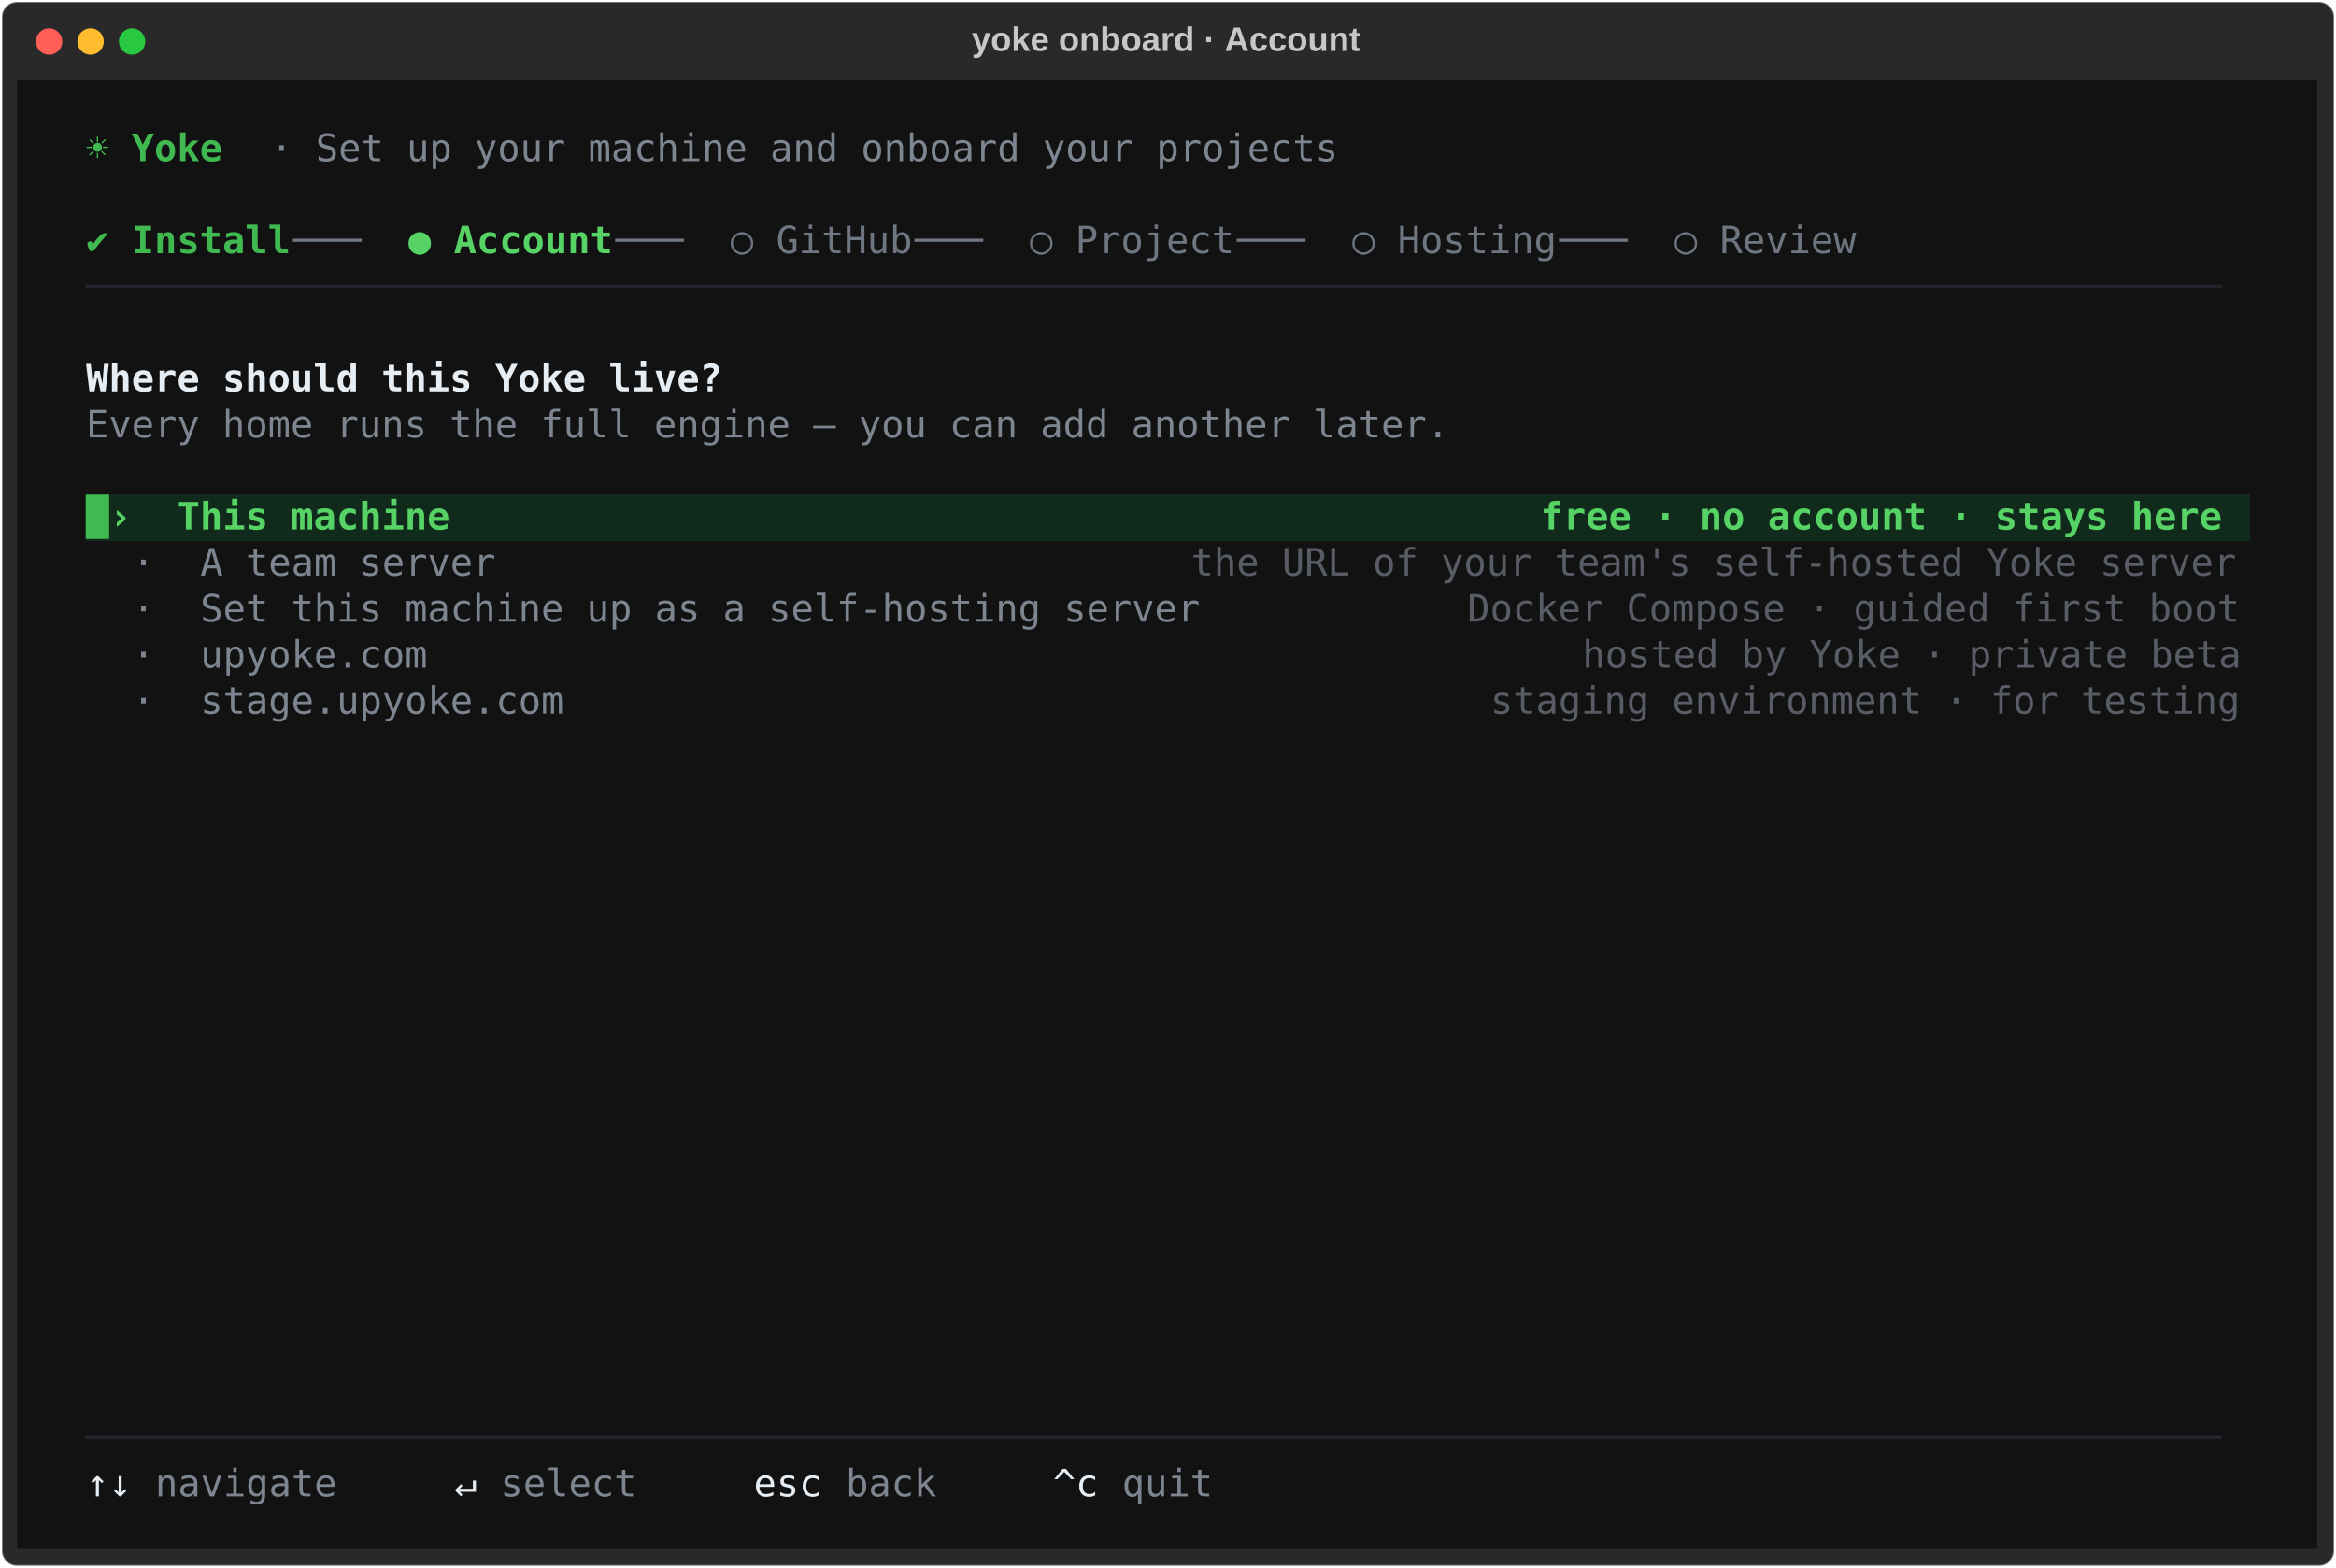
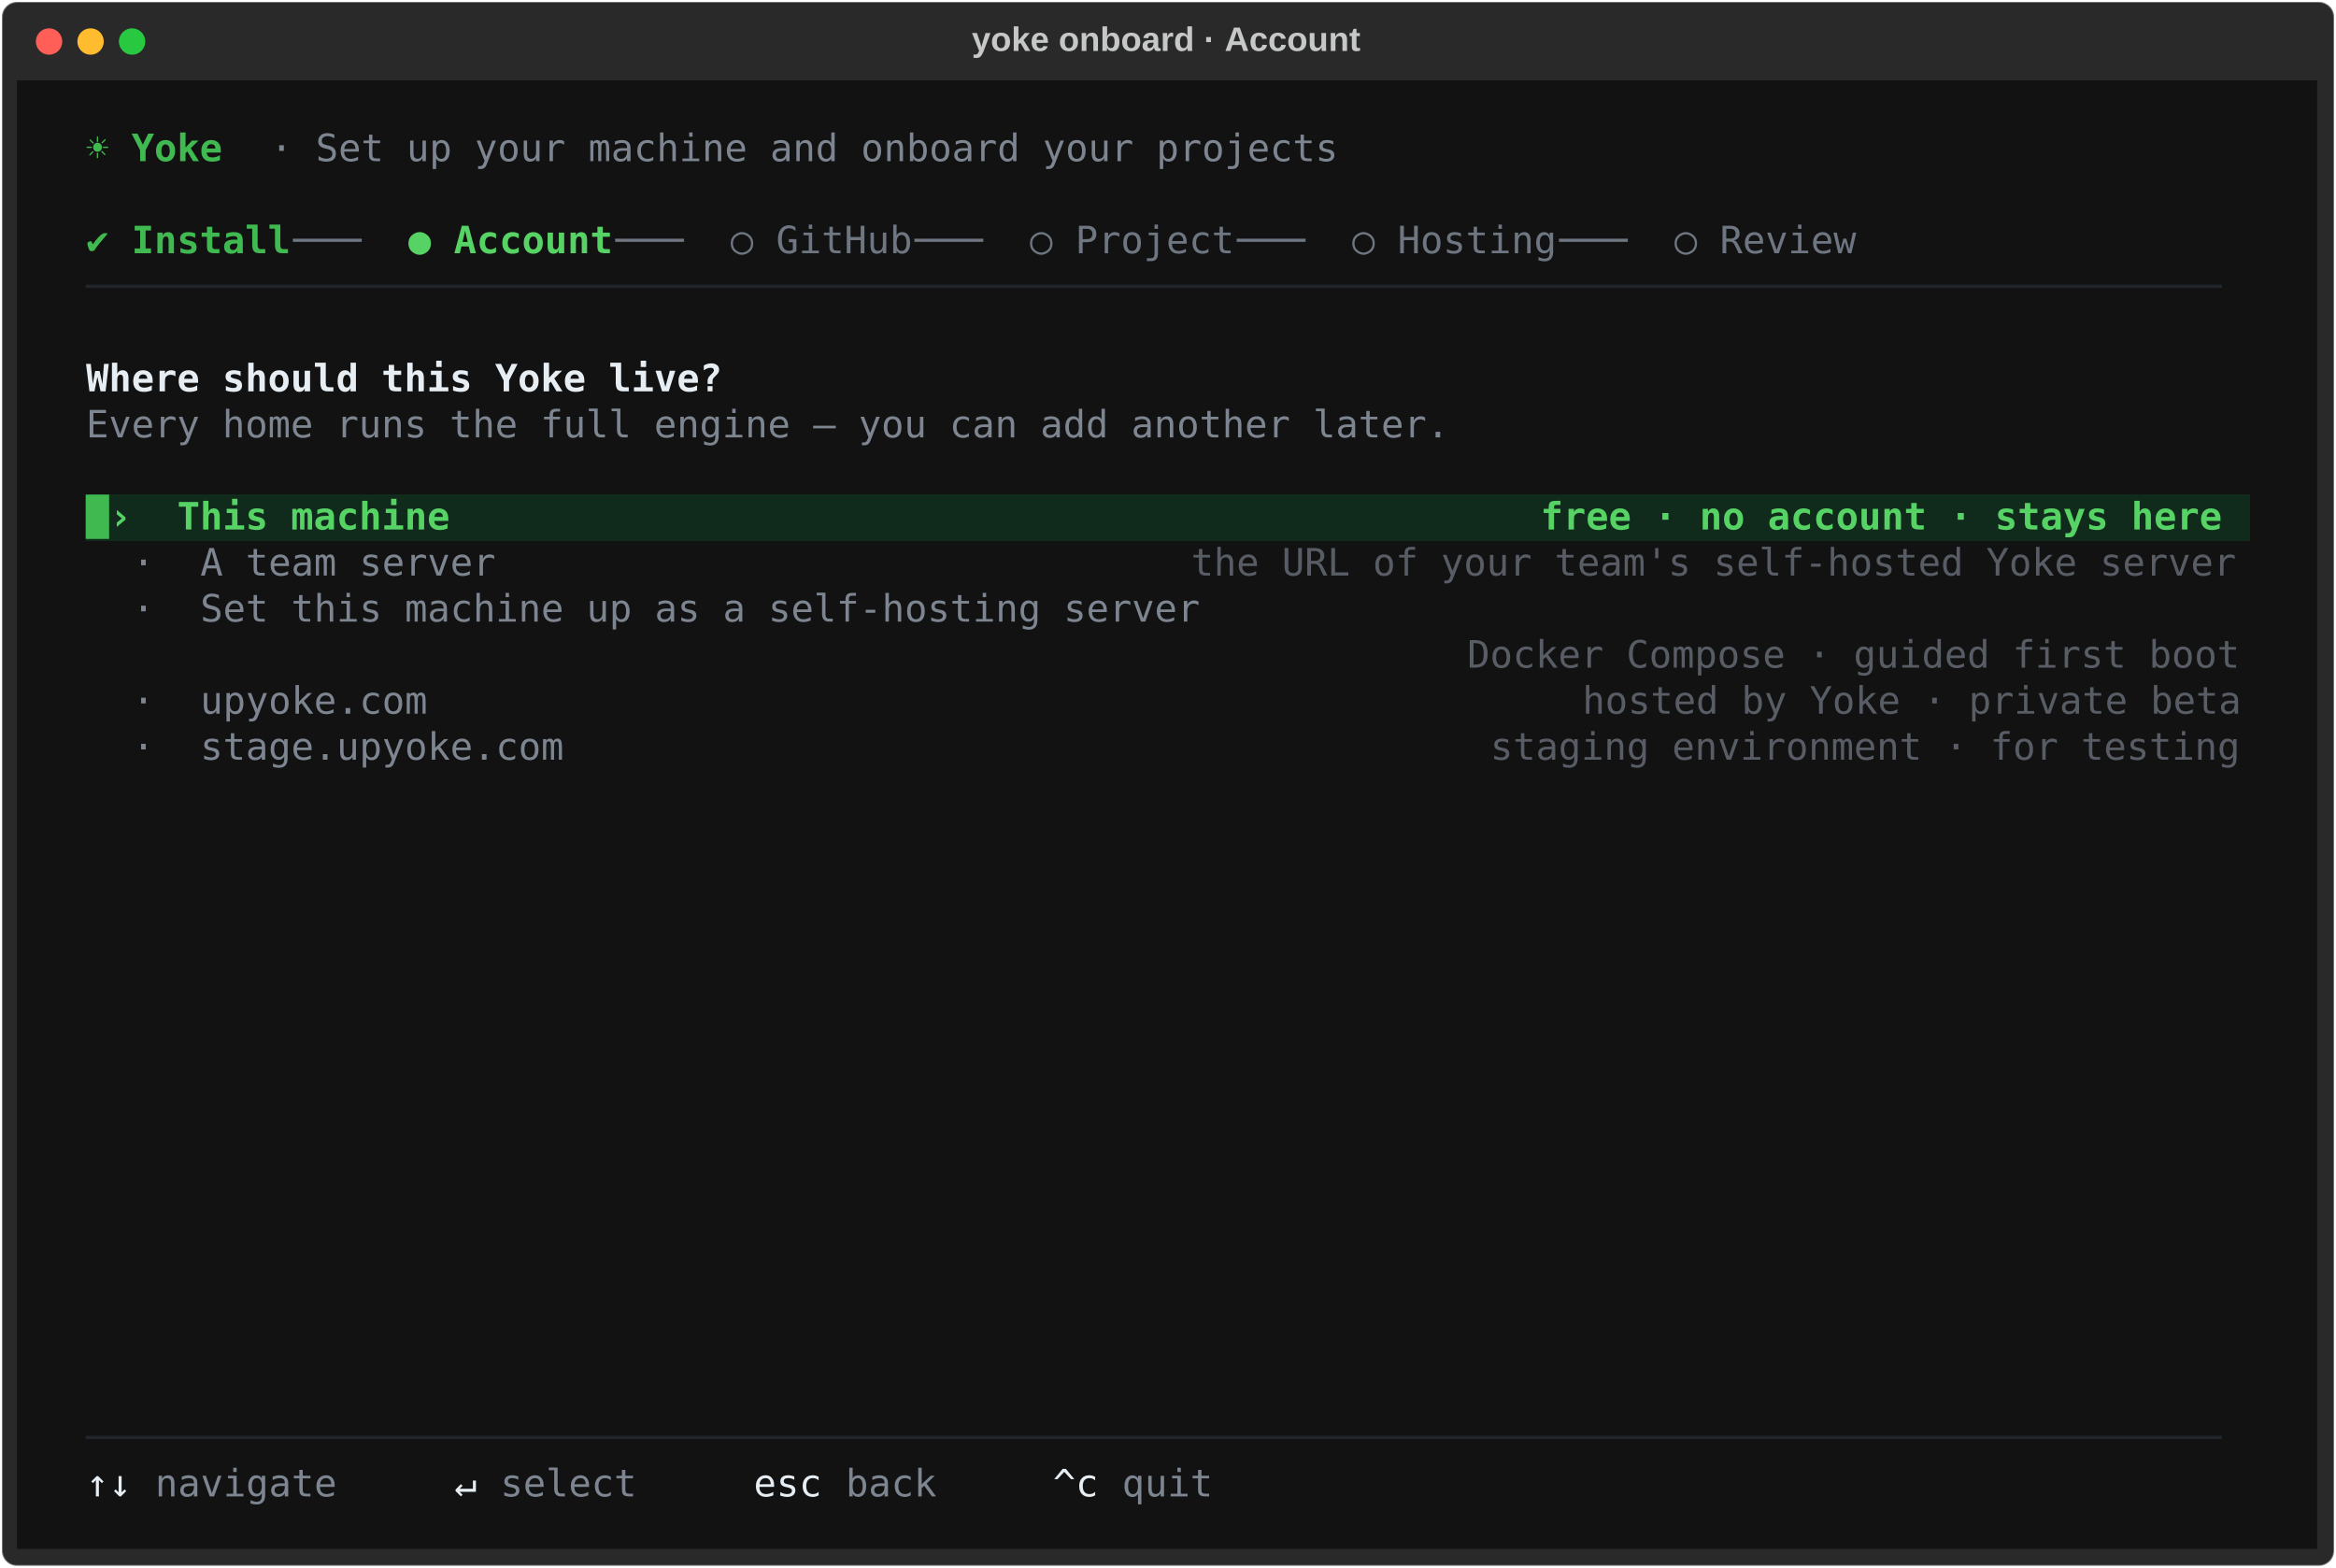
<svg xmlns="http://www.w3.org/2000/svg" class="rich-terminal" viewBox="0 0 1238 830.8">
  <style>

    @font-face {
        font-family: "Fira Code";
        src: local("FiraCode-Regular"),
                url("https://cdnjs.cloudflare.com/ajax/libs/firacode/{{VERSION}}/woff2/FiraCode-Regular.woff2") format("woff2"),
                url("https://cdnjs.cloudflare.com/ajax/libs/firacode/{{VERSION}}/woff/FiraCode-Regular.woff") format("woff");
        font-style: normal;
        font-weight: 400;
    }
    @font-face {
        font-family: "Fira Code";
        src: local("FiraCode-Bold"),
                url("https://cdnjs.cloudflare.com/ajax/libs/firacode/{{VERSION}}/woff2/FiraCode-Bold.woff2") format("woff2"),
                url("https://cdnjs.cloudflare.com/ajax/libs/firacode/{{VERSION}}/woff/FiraCode-Bold.woff") format("woff");
        font-style: bold;
        font-weight: 700;
    }

    .terminal-YOKE-matrix {
        font-family: Fira Code, monospace;
        font-size: 20px;
        line-height: 24.4px;
        font-variant-east-asian: full-width;
    }

    .terminal-YOKE-title {
        font-size: 18px;
        font-weight: bold;
        font-family: arial;
    }

.terminal-YOKE-r2 { fill: #3fb950;font-weight: bold }
.terminal-YOKE-r3 { fill: #e6edf3 }
.terminal-YOKE-r4 { fill: #7d8590 }
.terminal-YOKE-r5 { fill: #6e7681 }
.terminal-YOKE-r6 { fill: #56d364;font-weight: bold }
.terminal-YOKE-r7 { fill: #21262d }
.terminal-YOKE-r8 { fill: #e6edf3;font-weight: bold }
.terminal-YOKE-r9 { fill: #3fb950 }
.terminal-YOKE-r11 { fill: #585d65 }
    </style>
  <defs>
    <clipPath id="terminal-YOKE-clip-terminal">
      <rect x="0" y="0" width="1219.0" height="779.8" />
    </clipPath>
    <clipPath id="terminal-YOKE-line-0">
      <rect x="0" y="1.5" width="1220" height="24.65" />
    </clipPath>
    <clipPath id="terminal-YOKE-line-1">
      <rect x="0" y="25.9" width="1220" height="24.65" />
    </clipPath>
    <clipPath id="terminal-YOKE-line-2">
      <rect x="0" y="50.3" width="1220" height="24.65" />
    </clipPath>
    <clipPath id="terminal-YOKE-line-3">
      <rect x="0" y="74.7" width="1220" height="24.65" />
    </clipPath>
    <clipPath id="terminal-YOKE-line-4">
      <rect x="0" y="99.1" width="1220" height="24.65" />
    </clipPath>
    <clipPath id="terminal-YOKE-line-5">
      <rect x="0" y="123.5" width="1220" height="24.65" />
    </clipPath>
    <clipPath id="terminal-YOKE-line-6">
      <rect x="0" y="147.9" width="1220" height="24.65" />
    </clipPath>
    <clipPath id="terminal-YOKE-line-7">
      <rect x="0" y="172.3" width="1220" height="24.65" />
    </clipPath>
    <clipPath id="terminal-YOKE-line-8">
      <rect x="0" y="196.7" width="1220" height="24.65" />
    </clipPath>
    <clipPath id="terminal-YOKE-line-9">
      <rect x="0" y="221.1" width="1220" height="24.65" />
    </clipPath>
    <clipPath id="terminal-YOKE-line-10">
      <rect x="0" y="245.5" width="1220" height="24.65" />
    </clipPath>
    <clipPath id="terminal-YOKE-line-11">
      <rect x="0" y="269.9" width="1220" height="24.65" />
    </clipPath>
    <clipPath id="terminal-YOKE-line-12">
      <rect x="0" y="294.3" width="1220" height="24.65" />
    </clipPath>
    <clipPath id="terminal-YOKE-line-13">
      <rect x="0" y="318.7" width="1220" height="24.65" />
    </clipPath>
    <clipPath id="terminal-YOKE-line-14">
      <rect x="0" y="343.1" width="1220" height="24.65" />
    </clipPath>
    <clipPath id="terminal-YOKE-line-15">
      <rect x="0" y="367.5" width="1220" height="24.65" />
    </clipPath>
    <clipPath id="terminal-YOKE-line-16">
      <rect x="0" y="391.9" width="1220" height="24.65" />
    </clipPath>
    <clipPath id="terminal-YOKE-line-17">
      <rect x="0" y="416.3" width="1220" height="24.65" />
    </clipPath>
    <clipPath id="terminal-YOKE-line-18">
      <rect x="0" y="440.7" width="1220" height="24.65" />
    </clipPath>
    <clipPath id="terminal-YOKE-line-19">
      <rect x="0" y="465.1" width="1220" height="24.65" />
    </clipPath>
    <clipPath id="terminal-YOKE-line-20">
      <rect x="0" y="489.5" width="1220" height="24.65" />
    </clipPath>
    <clipPath id="terminal-YOKE-line-21">
      <rect x="0" y="513.9" width="1220" height="24.65" />
    </clipPath>
    <clipPath id="terminal-YOKE-line-22">
      <rect x="0" y="538.3" width="1220" height="24.65" />
    </clipPath>
    <clipPath id="terminal-YOKE-line-23">
      <rect x="0" y="562.7" width="1220" height="24.65" />
    </clipPath>
    <clipPath id="terminal-YOKE-line-24">
      <rect x="0" y="587.1" width="1220" height="24.65" />
    </clipPath>
    <clipPath id="terminal-YOKE-line-25">
      <rect x="0" y="611.5" width="1220" height="24.65" />
    </clipPath>
    <clipPath id="terminal-YOKE-line-26">
      <rect x="0" y="635.9" width="1220" height="24.65" />
    </clipPath>
    <clipPath id="terminal-YOKE-line-27">
      <rect x="0" y="660.3" width="1220" height="24.65" />
    </clipPath>
    <clipPath id="terminal-YOKE-line-28">
      <rect x="0" y="684.7" width="1220" height="24.65" />
    </clipPath>
    <clipPath id="terminal-YOKE-line-29">
      <rect x="0" y="709.1" width="1220" height="24.65" />
    </clipPath>
    <clipPath id="terminal-YOKE-line-30">
      <rect x="0" y="733.5" width="1220" height="24.65" />
    </clipPath>
  </defs>
  <rect fill="#292929" stroke="rgba(255,255,255,0.35)" stroke-width="1" x="1" y="1" width="1236" height="828.8" rx="8" />
  <text class="terminal-YOKE-title" fill="#c5c8c6" text-anchor="middle" x="618" y="27">yoke onboard · Account</text>
  <g transform="translate(26,22)">
    <circle cx="0" cy="0" r="7" fill="#ff5f57" />
    <circle cx="22" cy="0" r="7" fill="#febc2e" />
    <circle cx="44" cy="0" r="7" fill="#28c840" />
  </g>
  <g transform="translate(9, 41)" clip-path="url(#terminal-YOKE-clip-terminal)">
    <rect fill="#121212" x="0" y="1.5" width="1220" height="24.65" shape-rendering="crispEdges" />
    <rect fill="#121212" x="0" y="25.9" width="36.6" height="24.65" shape-rendering="crispEdges" />
    <rect fill="#121212" x="36.6" y="25.9" width="73.2" height="24.65" shape-rendering="crispEdges" />
    <rect fill="#121212" x="109.8" y="25.9" width="24.4" height="24.65" shape-rendering="crispEdges" />
    <rect fill="#121212" x="134.2" y="25.9" width="573.4" height="24.65" shape-rendering="crispEdges" />
    <rect fill="#121212" x="707.6" y="25.9" width="512.4" height="24.65" shape-rendering="crispEdges" />
    <rect fill="#121212" x="0" y="50.3" width="1220" height="24.65" shape-rendering="crispEdges" />
    <rect fill="#121212" x="0" y="74.7" width="36.6" height="24.65" shape-rendering="crispEdges" />
    <rect fill="#121212" x="36.6" y="74.7" width="109.8" height="24.65" shape-rendering="crispEdges" />
    <rect fill="#121212" x="146.4" y="74.7" width="61" height="24.65" shape-rendering="crispEdges" />
    <rect fill="#121212" x="207.4" y="74.7" width="109.8" height="24.65" shape-rendering="crispEdges" />
    <rect fill="#121212" x="317.2" y="74.7" width="61" height="24.65" shape-rendering="crispEdges" />
    <rect fill="#121212" x="378.2" y="74.7" width="97.6" height="24.65" shape-rendering="crispEdges" />
    <rect fill="#121212" x="475.8" y="74.7" width="61" height="24.65" shape-rendering="crispEdges" />
    <rect fill="#121212" x="536.8" y="74.7" width="109.8" height="24.65" shape-rendering="crispEdges" />
    <rect fill="#121212" x="646.6" y="74.7" width="61" height="24.65" shape-rendering="crispEdges" />
    <rect fill="#121212" x="707.6" y="74.7" width="109.8" height="24.65" shape-rendering="crispEdges" />
    <rect fill="#121212" x="817.4" y="74.7" width="61" height="24.65" shape-rendering="crispEdges" />
    <rect fill="#121212" x="878.4" y="74.7" width="97.6" height="24.65" shape-rendering="crispEdges" />
    <rect fill="#121212" x="976" y="74.7" width="244" height="24.65" shape-rendering="crispEdges" />
    <rect fill="#121212" x="0" y="99.1" width="36.6" height="24.65" shape-rendering="crispEdges" />
    <rect fill="#121212" x="36.6" y="99.1" width="1146.8" height="24.65" shape-rendering="crispEdges" />
    <rect fill="#121212" x="1183.4" y="99.1" width="36.6" height="24.65" shape-rendering="crispEdges" />
    <rect fill="#121212" x="0" y="123.5" width="1220" height="24.65" shape-rendering="crispEdges" />
    <rect fill="#121212" x="0" y="147.9" width="36.6" height="24.65" shape-rendering="crispEdges" />
    <rect fill="#121212" x="36.6" y="147.9" width="341.6" height="24.65" shape-rendering="crispEdges" />
    <rect fill="#121212" x="378.2" y="147.9" width="841.8" height="24.65" shape-rendering="crispEdges" />
    <rect fill="#121212" x="0" y="172.3" width="36.6" height="24.65" shape-rendering="crispEdges" />
    <rect fill="#121212" x="36.6" y="172.3" width="732" height="24.65" shape-rendering="crispEdges" />
    <rect fill="#121212" x="768.6" y="172.3" width="414.8" height="24.65" shape-rendering="crispEdges" />
    <rect fill="#121212" x="1183.4" y="172.3" width="36.6" height="24.65" shape-rendering="crispEdges" />
    <rect fill="#121212" x="0" y="196.7" width="36.6" height="24.65" shape-rendering="crispEdges" />
    <rect fill="#121212" x="36.6" y="196.7" width="0" height="24.65" shape-rendering="crispEdges" />
    <rect fill="#121212" x="36.6" y="196.7" width="1183.4" height="24.65" shape-rendering="crispEdges" />
    <rect fill="#121212" x="0" y="221.1" width="36.6" height="24.65" shape-rendering="crispEdges" />
    <rect fill="#102a1c" x="36.6" y="221.1" width="12.2" height="24.65" shape-rendering="crispEdges" />
    <rect fill="#102a1c" x="48.8" y="221.1" width="1134.6" height="24.65" shape-rendering="crispEdges" />
    <rect fill="#121212" x="1183.4" y="221.1" width="36.6" height="24.65" shape-rendering="crispEdges" />
    <rect fill="#121212" x="0" y="245.5" width="36.6" height="24.65" shape-rendering="crispEdges" />
    <rect fill="#121212" x="36.6" y="245.5" width="12.2" height="24.65" shape-rendering="crispEdges" />
    <rect fill="#121212" x="48.8" y="245.5" width="12.2" height="24.65" shape-rendering="crispEdges" />
    <rect fill="#121212" x="61" y="245.5" width="561.2" height="24.65" shape-rendering="crispEdges" />
    <rect fill="#121212" x="622.2" y="245.5" width="561.2" height="24.65" shape-rendering="crispEdges" />
    <rect fill="#121212" x="1183.4" y="245.5" width="36.6" height="24.65" shape-rendering="crispEdges" />
    <rect fill="#121212" x="0" y="269.9" width="36.6" height="24.65" shape-rendering="crispEdges" />
    <rect fill="#121212" x="36.6" y="269.9" width="12.2" height="24.65" shape-rendering="crispEdges" />
    <rect fill="#121212" x="48.8" y="269.9" width="12.2" height="24.65" shape-rendering="crispEdges" />
-     <rect fill="#121212" x="61" y="269.9" width="707.6" height="24.65" shape-rendering="crispEdges" />
-     <rect fill="#121212" x="768.6" y="269.9" width="414.8" height="24.65" shape-rendering="crispEdges" />
+     <rect fill="#121212" x="61" y="269.9" width="573.4" height="24.65" shape-rendering="crispEdges" />
+     <rect fill="#121212" x="634.4" y="269.9" width="549" height="24.65" shape-rendering="crispEdges" />
    <rect fill="#121212" x="1183.4" y="269.9" width="36.6" height="24.65" shape-rendering="crispEdges" />
    <rect fill="#121212" x="0" y="294.3" width="36.6" height="24.65" shape-rendering="crispEdges" />
    <rect fill="#121212" x="36.6" y="294.3" width="12.2" height="24.65" shape-rendering="crispEdges" />
    <rect fill="#121212" x="48.8" y="294.3" width="12.2" height="24.65" shape-rendering="crispEdges" />
-     <rect fill="#121212" x="61" y="294.3" width="768.6" height="24.65" shape-rendering="crispEdges" />
-     <rect fill="#121212" x="829.6" y="294.3" width="353.8" height="24.65" shape-rendering="crispEdges" />
+     <rect fill="#121212" x="61" y="294.3" width="707.6" height="24.65" shape-rendering="crispEdges" />
+     <rect fill="#121212" x="768.6" y="294.3" width="414.8" height="24.65" shape-rendering="crispEdges" />
    <rect fill="#121212" x="1183.4" y="294.3" width="36.6" height="24.65" shape-rendering="crispEdges" />
    <rect fill="#121212" x="0" y="318.7" width="36.6" height="24.65" shape-rendering="crispEdges" />
    <rect fill="#121212" x="36.6" y="318.7" width="12.2" height="24.65" shape-rendering="crispEdges" />
    <rect fill="#121212" x="48.8" y="318.7" width="12.2" height="24.65" shape-rendering="crispEdges" />
-     <rect fill="#121212" x="61" y="318.7" width="719.8" height="24.65" shape-rendering="crispEdges" />
-     <rect fill="#121212" x="780.8" y="318.7" width="402.6" height="24.65" shape-rendering="crispEdges" />
+     <rect fill="#121212" x="61" y="318.7" width="768.6" height="24.65" shape-rendering="crispEdges" />
+     <rect fill="#121212" x="829.6" y="318.7" width="353.8" height="24.65" shape-rendering="crispEdges" />
    <rect fill="#121212" x="1183.4" y="318.7" width="36.6" height="24.65" shape-rendering="crispEdges" />
    <rect fill="#121212" x="0" y="343.1" width="36.6" height="24.65" shape-rendering="crispEdges" />
-     <rect fill="#121212" x="36.6" y="343.1" width="1183.4" height="24.65" shape-rendering="crispEdges" />
+     <rect fill="#121212" x="36.6" y="343.1" width="12.2" height="24.65" shape-rendering="crispEdges" />
+     <rect fill="#121212" x="48.8" y="343.1" width="12.2" height="24.65" shape-rendering="crispEdges" />
+     <rect fill="#121212" x="61" y="343.1" width="719.8" height="24.65" shape-rendering="crispEdges" />
+     <rect fill="#121212" x="780.8" y="343.1" width="402.6" height="24.65" shape-rendering="crispEdges" />
+     <rect fill="#121212" x="1183.4" y="343.1" width="36.6" height="24.65" shape-rendering="crispEdges" />
    <rect fill="#121212" x="0" y="367.5" width="36.6" height="24.65" shape-rendering="crispEdges" />
    <rect fill="#121212" x="36.6" y="367.5" width="1183.4" height="24.65" shape-rendering="crispEdges" />
    <rect fill="#121212" x="0" y="391.9" width="36.6" height="24.65" shape-rendering="crispEdges" />
    <rect fill="#121212" x="36.6" y="391.9" width="1183.4" height="24.65" shape-rendering="crispEdges" />
    <rect fill="#121212" x="0" y="416.3" width="36.6" height="24.65" shape-rendering="crispEdges" />
    <rect fill="#121212" x="36.6" y="416.3" width="1183.4" height="24.65" shape-rendering="crispEdges" />
    <rect fill="#121212" x="0" y="440.7" width="36.6" height="24.65" shape-rendering="crispEdges" />
    <rect fill="#121212" x="36.6" y="440.7" width="1183.4" height="24.65" shape-rendering="crispEdges" />
    <rect fill="#121212" x="0" y="465.1" width="36.6" height="24.65" shape-rendering="crispEdges" />
    <rect fill="#121212" x="36.6" y="465.1" width="1183.4" height="24.65" shape-rendering="crispEdges" />
    <rect fill="#121212" x="0" y="489.5" width="36.6" height="24.65" shape-rendering="crispEdges" />
    <rect fill="#121212" x="36.6" y="489.5" width="1183.4" height="24.65" shape-rendering="crispEdges" />
    <rect fill="#121212" x="0" y="513.9" width="36.6" height="24.65" shape-rendering="crispEdges" />
    <rect fill="#121212" x="36.6" y="513.9" width="1183.4" height="24.65" shape-rendering="crispEdges" />
    <rect fill="#121212" x="0" y="538.3" width="36.6" height="24.65" shape-rendering="crispEdges" />
    <rect fill="#121212" x="36.6" y="538.3" width="1183.4" height="24.65" shape-rendering="crispEdges" />
    <rect fill="#121212" x="0" y="562.7" width="36.6" height="24.65" shape-rendering="crispEdges" />
    <rect fill="#121212" x="36.6" y="562.7" width="1183.4" height="24.65" shape-rendering="crispEdges" />
    <rect fill="#121212" x="0" y="587.1" width="36.6" height="24.65" shape-rendering="crispEdges" />
    <rect fill="#121212" x="36.6" y="587.1" width="1183.4" height="24.65" shape-rendering="crispEdges" />
    <rect fill="#121212" x="0" y="611.5" width="36.6" height="24.65" shape-rendering="crispEdges" />
    <rect fill="#121212" x="36.6" y="611.5" width="1183.4" height="24.65" shape-rendering="crispEdges" />
    <rect fill="#121212" x="0" y="635.9" width="36.6" height="24.65" shape-rendering="crispEdges" />
    <rect fill="#121212" x="36.6" y="635.9" width="1183.4" height="24.65" shape-rendering="crispEdges" />
    <rect fill="#121212" x="0" y="660.3" width="36.6" height="24.65" shape-rendering="crispEdges" />
    <rect fill="#121212" x="36.6" y="660.3" width="1183.4" height="24.65" shape-rendering="crispEdges" />
    <rect fill="#121212" x="0" y="684.7" width="36.6" height="24.65" shape-rendering="crispEdges" />
    <rect fill="#121212" x="36.6" y="684.7" width="1183.4" height="24.65" shape-rendering="crispEdges" />
    <rect fill="#121212" x="0" y="709.1" width="36.6" height="24.65" shape-rendering="crispEdges" />
    <rect fill="#121212" x="36.6" y="709.1" width="1146.8" height="24.65" shape-rendering="crispEdges" />
    <rect fill="#121212" x="1183.4" y="709.1" width="36.6" height="24.65" shape-rendering="crispEdges" />
    <rect fill="#121212" x="0" y="733.5" width="36.6" height="24.65" shape-rendering="crispEdges" />
    <rect fill="#121212" x="36.6" y="733.5" width="24.4" height="24.65" shape-rendering="crispEdges" />
    <rect fill="#121212" x="61" y="733.5" width="12.2" height="24.65" shape-rendering="crispEdges" />
    <rect fill="#121212" x="73.2" y="733.5" width="97.6" height="24.65" shape-rendering="crispEdges" />
    <rect fill="#121212" x="170.8" y="733.5" width="61" height="24.65" shape-rendering="crispEdges" />
    <rect fill="#121212" x="231.8" y="733.5" width="12.2" height="24.65" shape-rendering="crispEdges" />
    <rect fill="#121212" x="244" y="733.5" width="12.2" height="24.65" shape-rendering="crispEdges" />
    <rect fill="#121212" x="256.2" y="733.5" width="73.2" height="24.65" shape-rendering="crispEdges" />
    <rect fill="#121212" x="329.4" y="733.5" width="61" height="24.65" shape-rendering="crispEdges" />
    <rect fill="#121212" x="390.4" y="733.5" width="36.6" height="24.65" shape-rendering="crispEdges" />
    <rect fill="#121212" x="427" y="733.5" width="12.2" height="24.65" shape-rendering="crispEdges" />
    <rect fill="#121212" x="439.2" y="733.5" width="48.8" height="24.65" shape-rendering="crispEdges" />
    <rect fill="#121212" x="488" y="733.5" width="61" height="24.65" shape-rendering="crispEdges" />
    <rect fill="#121212" x="549" y="733.5" width="24.4" height="24.65" shape-rendering="crispEdges" />
    <rect fill="#121212" x="573.4" y="733.5" width="12.2" height="24.65" shape-rendering="crispEdges" />
    <rect fill="#121212" x="585.6" y="733.5" width="48.8" height="24.65" shape-rendering="crispEdges" />
    <rect fill="#121212" x="634.4" y="733.5" width="585.6" height="24.65" shape-rendering="crispEdges" />
    <rect fill="#121212" x="0" y="757.9" width="1220" height="24.65" shape-rendering="crispEdges" />
    <g class="terminal-YOKE-matrix">
      <text class="terminal-YOKE-r2" x="36.6" y="44.4" textLength="73.2" clip-path="url(#terminal-YOKE-line-1)">☀ Yoke</text>
      <text class="terminal-YOKE-r4" x="134.2" y="44.4" textLength="573.4" clip-path="url(#terminal-YOKE-line-1)">· Set up your machine and onboard your projects</text>
      <text class="terminal-YOKE-r2" x="36.6" y="93.2" textLength="109.8" clip-path="url(#terminal-YOKE-line-3)">✔ Install</text>
      <text class="terminal-YOKE-r5" x="146.4" y="93.2" textLength="61" clip-path="url(#terminal-YOKE-line-3)"> ─── </text>
      <text class="terminal-YOKE-r6" x="207.4" y="93.2" textLength="109.8" clip-path="url(#terminal-YOKE-line-3)">● Account</text>
      <text class="terminal-YOKE-r5" x="317.2" y="93.2" textLength="61" clip-path="url(#terminal-YOKE-line-3)"> ─── </text>
      <text class="terminal-YOKE-r5" x="378.2" y="93.2" textLength="97.6" clip-path="url(#terminal-YOKE-line-3)">○ GitHub</text>
      <text class="terminal-YOKE-r5" x="475.8" y="93.2" textLength="61" clip-path="url(#terminal-YOKE-line-3)"> ─── </text>
      <text class="terminal-YOKE-r5" x="536.8" y="93.2" textLength="109.8" clip-path="url(#terminal-YOKE-line-3)">○ Project</text>
      <text class="terminal-YOKE-r5" x="646.6" y="93.2" textLength="61" clip-path="url(#terminal-YOKE-line-3)"> ─── </text>
      <text class="terminal-YOKE-r5" x="707.6" y="93.2" textLength="109.8" clip-path="url(#terminal-YOKE-line-3)">○ Hosting</text>
      <text class="terminal-YOKE-r5" x="817.4" y="93.2" textLength="61" clip-path="url(#terminal-YOKE-line-3)"> ─── </text>
      <text class="terminal-YOKE-r5" x="878.4" y="93.2" textLength="97.6" clip-path="url(#terminal-YOKE-line-3)">○ Review</text>
      <text class="terminal-YOKE-r7" x="36.6" y="117.6" textLength="1146.8" clip-path="url(#terminal-YOKE-line-4)">──────────────────────────────────────────────────────────────────────────────────────────────</text>
      <text class="terminal-YOKE-r8" x="36.6" y="166.4" textLength="341.6" clip-path="url(#terminal-YOKE-line-6)">Where should this Yoke live?</text>
      <text class="terminal-YOKE-r4" x="36.6" y="190.8" textLength="732" clip-path="url(#terminal-YOKE-line-7)">Every home runs the full engine — you can add another later.</text>
      <text class="terminal-YOKE-r9" x="36.6" y="239.6" textLength="12.2" clip-path="url(#terminal-YOKE-line-9)">█</text>
      <text class="terminal-YOKE-r6" x="48.8" y="239.6" textLength="1134.6" clip-path="url(#terminal-YOKE-line-9)">›  This machine                                                free · no account · stays here</text>
      <text class="terminal-YOKE-r4" x="61" y="264" textLength="561.2" clip-path="url(#terminal-YOKE-line-10)">·  A team server                              </text>
      <text class="terminal-YOKE-r11" x="622.2" y="264" textLength="561.2" clip-path="url(#terminal-YOKE-line-10)">the URL of your team's self-hosted Yoke server</text>
-       <text class="terminal-YOKE-r4" x="61" y="288.4" textLength="707.6" clip-path="url(#terminal-YOKE-line-11)">·  Set this machine up as a self-hosting server           </text>
-       <text class="terminal-YOKE-r11" x="768.6" y="288.4" textLength="414.8" clip-path="url(#terminal-YOKE-line-11)">Docker Compose · guided first boot</text>
-       <text class="terminal-YOKE-r4" x="61" y="312.8" textLength="768.6" clip-path="url(#terminal-YOKE-line-12)">·  upyoke.com                                                  </text>
-       <text class="terminal-YOKE-r11" x="829.6" y="312.8" textLength="353.8" clip-path="url(#terminal-YOKE-line-12)">hosted by Yoke · private beta</text>
-       <text class="terminal-YOKE-r4" x="61" y="337.2" textLength="719.8" clip-path="url(#terminal-YOKE-line-13)">·  stage.upyoke.com                                        </text>
-       <text class="terminal-YOKE-r11" x="780.8" y="337.2" textLength="402.6" clip-path="url(#terminal-YOKE-line-13)">staging environment · for testing</text>
+       <text class="terminal-YOKE-r4" x="61" y="288.4" textLength="573.4" clip-path="url(#terminal-YOKE-line-11)">·  Set this machine up as a self-hosting server</text>
+       <text class="terminal-YOKE-r11" x="768.6" y="312.8" textLength="414.8" clip-path="url(#terminal-YOKE-line-12)">Docker Compose · guided first boot</text>
+       <text class="terminal-YOKE-r4" x="61" y="337.2" textLength="768.6" clip-path="url(#terminal-YOKE-line-13)">·  upyoke.com                                                  </text>
+       <text class="terminal-YOKE-r11" x="829.6" y="337.2" textLength="353.8" clip-path="url(#terminal-YOKE-line-13)">hosted by Yoke · private beta</text>
+       <text class="terminal-YOKE-r4" x="61" y="361.6" textLength="719.8" clip-path="url(#terminal-YOKE-line-14)">·  stage.upyoke.com                                        </text>
+       <text class="terminal-YOKE-r11" x="780.8" y="361.6" textLength="402.6" clip-path="url(#terminal-YOKE-line-14)">staging environment · for testing</text>
      <text class="terminal-YOKE-r7" x="36.6" y="727.6" textLength="1146.8" clip-path="url(#terminal-YOKE-line-29)">──────────────────────────────────────────────────────────────────────────────────────────────</text>
      <text class="terminal-YOKE-r3" x="36.6" y="752" textLength="24.4" clip-path="url(#terminal-YOKE-line-30)">↑↓</text>
      <text class="terminal-YOKE-r4" x="73.2" y="752" textLength="97.6" clip-path="url(#terminal-YOKE-line-30)">navigate</text>
      <text class="terminal-YOKE-r3" x="231.8" y="752" textLength="12.2" clip-path="url(#terminal-YOKE-line-30)">↵</text>
      <text class="terminal-YOKE-r4" x="256.2" y="752" textLength="73.2" clip-path="url(#terminal-YOKE-line-30)">select</text>
      <text class="terminal-YOKE-r3" x="390.4" y="752" textLength="36.6" clip-path="url(#terminal-YOKE-line-30)">esc</text>
      <text class="terminal-YOKE-r4" x="439.2" y="752" textLength="48.8" clip-path="url(#terminal-YOKE-line-30)">back</text>
      <text class="terminal-YOKE-r3" x="549" y="752" textLength="24.4" clip-path="url(#terminal-YOKE-line-30)">^c</text>
      <text class="terminal-YOKE-r4" x="585.6" y="752" textLength="48.8" clip-path="url(#terminal-YOKE-line-30)">quit</text>
    </g>
  </g>
</svg>
